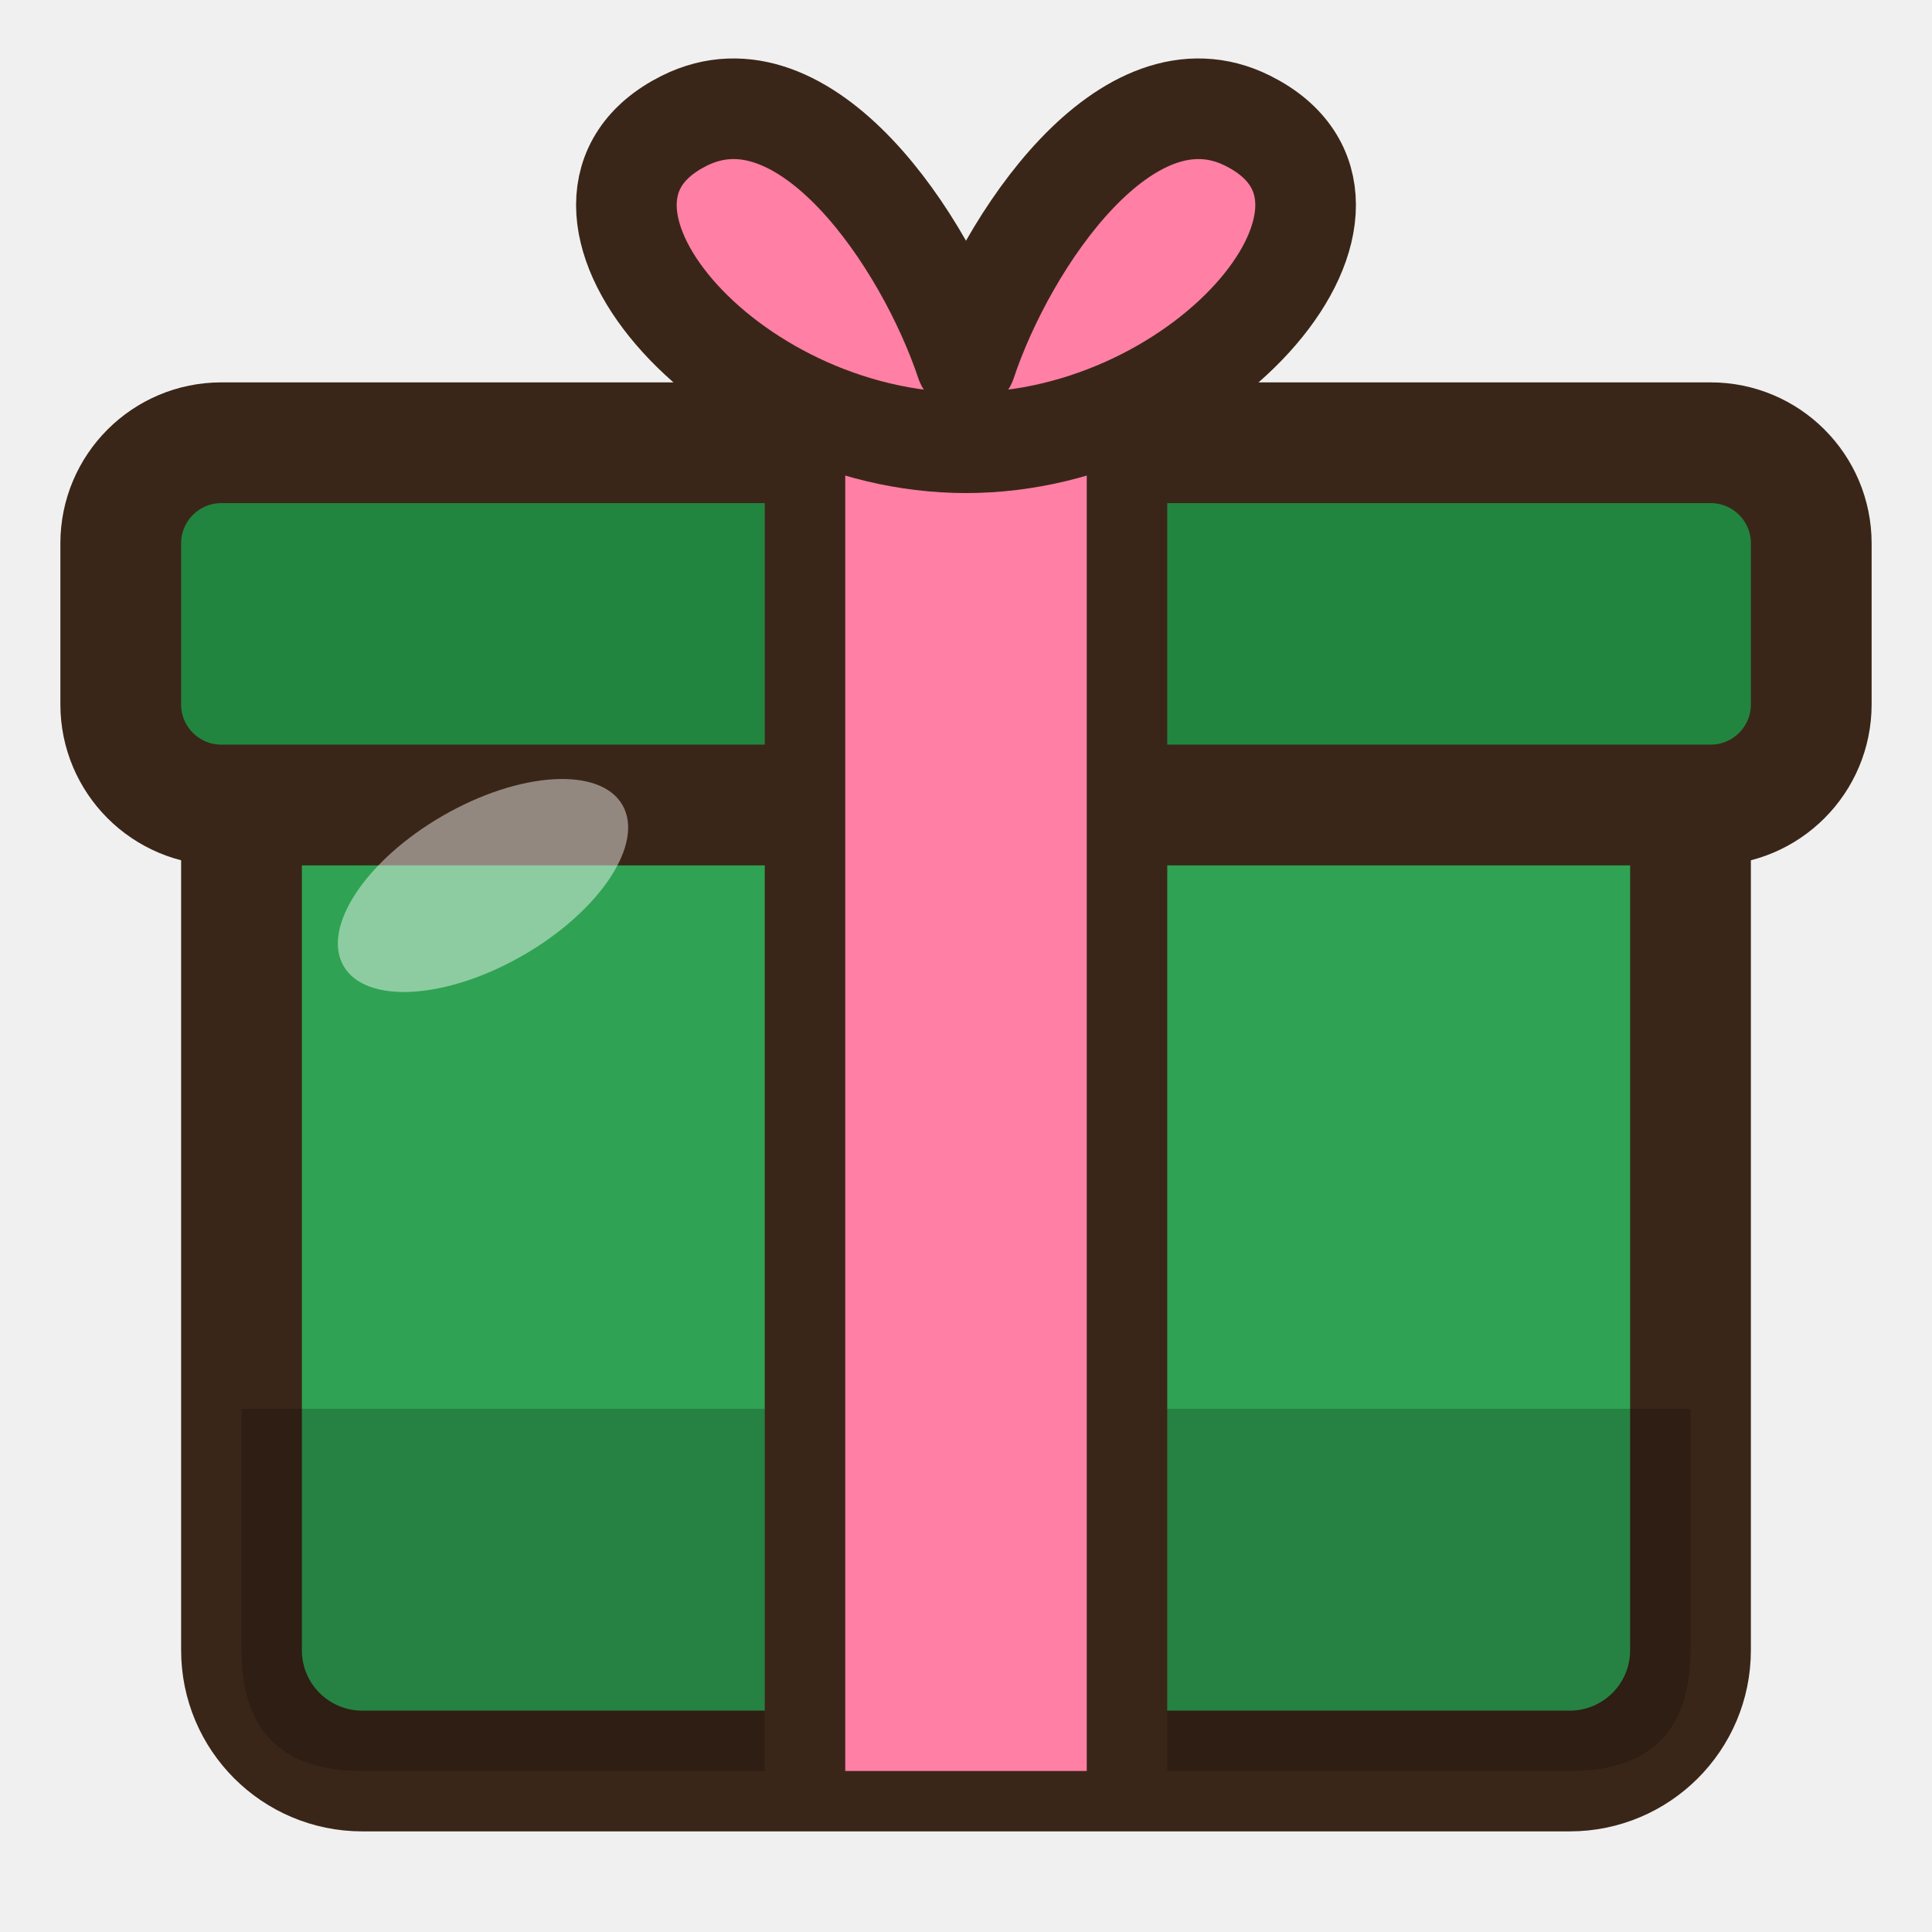
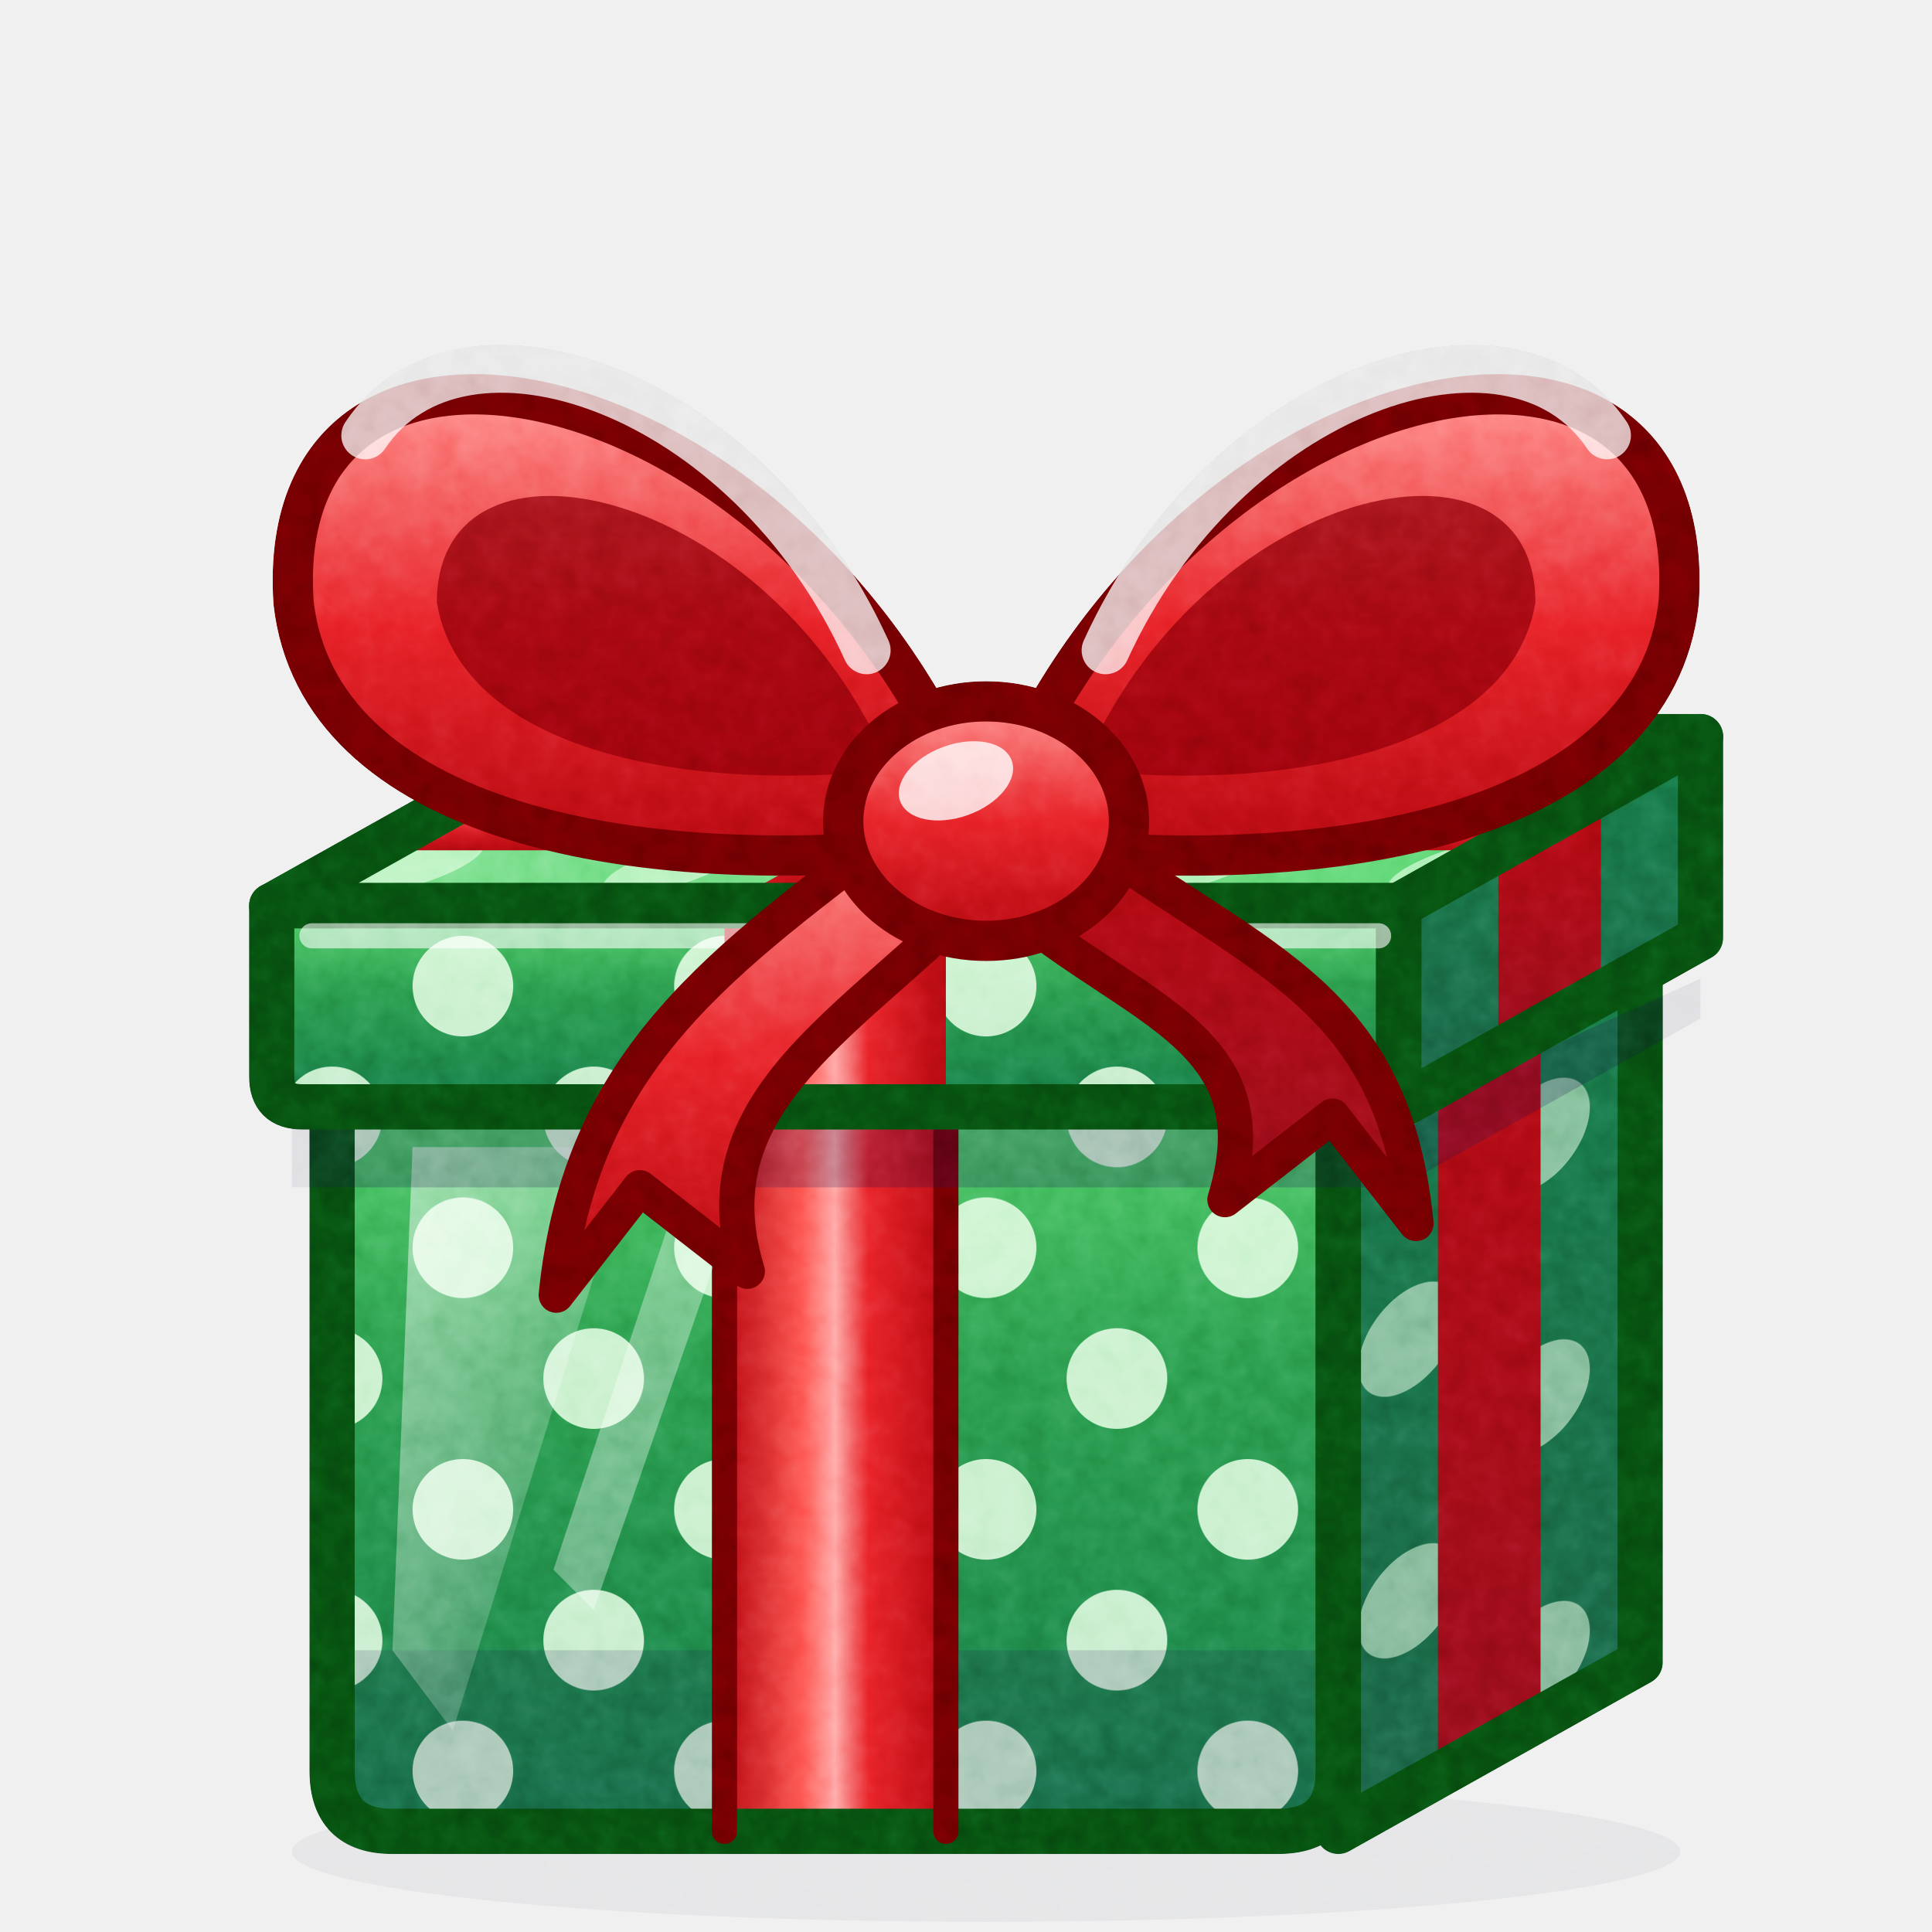
- <svg xmlns="http://www.w3.org/2000/svg" width="96" height="96" viewBox="0 0 96 96">
-   <defs />
-   <rect x="12" y="34" width="72" height="54" rx="6" fill="#2fa353" stroke="#3a2618" stroke-width="6" stroke-linejoin="round" stroke-linecap="round" />
-   <path d="M12,70 L84,70 L84,82 Q84,88 78,88 L18,88 Q12,88 12,82 Z" fill="#000000" opacity="0.2" />
-   <rect x="6" y="22" width="84" height="18" rx="5" fill="#22853f" stroke="#3a2618" stroke-width="6" stroke-linejoin="round" stroke-linecap="round" />
-   <rect x="40" y="22" width="16" height="66" fill="#ff7fa5" />
-   <path d="M40,22 L40,88 M56,22 L56,88" fill="none" stroke="#3a2618" stroke-width="4" stroke-linejoin="round" stroke-linecap="round" />
-   <path d="M48,22 C36,22 26,10 34,6 C40,3 46,12 48,18 C50,12 56,3 62,6 C70,10 60,22 48,22 Z" fill="#ff7fa5" stroke="#3a2618" stroke-width="5" stroke-linejoin="round" stroke-linecap="round" />
-   <ellipse cx="24" cy="44" rx="8" ry="4" fill="#ffffff" opacity="0.45" transform="rotate(-30 24 44)" />
+ <svg xmlns="http://www.w3.org/2000/svg" width="96" height="96" viewBox="0 0 192 192" data-paint="done" data-scale="3" data-painted="1">
+   <defs>
+     <linearGradient id="present_greenf" x1="0" y1="0" x2="0" y2="1">
+       <stop offset="0" stop-color="#5cd773" />
+       <stop offset="0.4" stop-color="#2fa353" />
+       <stop offset="1" stop-color="#19824c" />
+     </linearGradient>
+     <linearGradient id="present_greens" x1="0" y1="0" x2="0" y2="1">
+       <stop offset="0" stop-color="#19824c" />
+       <stop offset="1" stop-color="#1d694c" />
+     </linearGradient>
+     <linearGradient id="present_greent" x1="0" y1="0" x2="1" y2="0">
+       <stop offset="0" stop-color="#85e196" />
+       <stop offset="1" stop-color="#5cd773" />
+     </linearGradient>
+     <linearGradient id="present_greenr" x1="0" y1="0" x2="0" y2="1">
+       <stop offset="0" stop-color="#fe9390" />
+       <stop offset="0.5" stop-color="#e8262c" />
+       <stop offset="1" stop-color="#ba0b13" />
+     </linearGradient>
+     <linearGradient id="present_greenrs" x1="0" y1="0" x2="0" y2="1">
+       <stop offset="0" stop-color="#ba0b13" />
+       <stop offset="1" stop-color="#9d0f1e" />
+     </linearGradient>
+     <linearGradient id="present_greenrv" x1="0" y1="0" x2="1" y2="0">
+       <stop offset="0" stop-color="#ba0b13" />
+       <stop offset="0.35" stop-color="#fd5954" />
+       <stop offset="0.5" stop-color="#feacaa" />
+       <stop offset="0.65" stop-color="#e8262c" />
+       <stop offset="1" stop-color="#ba0b13" />
+     </linearGradient>
+     <linearGradient id="present_greengl" x1="0" y1="0" x2="1" y2="1">
+       <stop offset="0" stop-color="#ffffff" stop-opacity="0.75" />
+       <stop offset="1" stop-color="#ffffff" stop-opacity="0" />
+     </linearGradient>
+     <pattern id="present_greenp" width="26" height="26" patternUnits="userSpaceOnUse">
+       <circle cx="7" cy="7" r="5" fill="#eaffe8" />
+       <circle cx="20" cy="20" r="5" fill="#eaffe8" />
+     </pattern>
+     <filter id="paintgrain" x="-5%" y="-5%" width="110%" height="110%" color-interpolation-filters="sRGB">
+       <feTurbulence type="fractalNoise" baseFrequency="0.75" numOctaves="2" seed="7" result="fine" />
+       <feTurbulence type="fractalNoise" baseFrequency="0.375" numOctaves="3" seed="3" result="soft" />
+       <feColorMatrix in="fine" type="matrix" result="fg" values="0.22 0 0 0 0.39  0.22 0 0 0 0.39  0.22 0 0 0 0.39  0 0 0 0 1" />
+       <feColorMatrix in="soft" type="matrix" result="sg" values="0.5 0 0 0 0.25  0.5 0 0 0 0.25  0.5 0 0 0 0.25  0 0 0 0 1" />
+       <feComposite in="fg" in2="sg" operator="arithmetic" k1="0" k2="0.5" k3="0.5" k4="0" result="noise" />
+       <feComposite in="noise" in2="SourceAlpha" operator="in" result="masked" />
+       <feBlend in="masked" in2="SourceGraphic" mode="soft-light" result="lit" />
+       <feComposite in="lit" in2="SourceAlpha" operator="in" />
+     </filter>
+   </defs>
+   <g filter="url(#paintgrain)">
+     <ellipse cx="98.0" cy="184.0" rx="69.0" ry="7.0" fill="#1a2350" transform="rotate(0 98.0 184.0)" opacity="0.18" />
+     <path d="M133.0,104.0 L163.0,87.2 L163.0,165.2 L133.0,182.0 Z" fill="url(#present_greens)" />
+     <path d="M33.0,104 L133.0,104 L133.0,176 Q133.0,182 127.0,182 L39.0,182 Q33.0,182 33.0,176 Z" fill="url(#present_greenf)" />
+     <path d="M33.0,104 L133.0,104 L133.0,176 Q133.0,182 127.0,182 L39.0,182 Q33.0,182 33.0,176 Z" fill="url(#present_greenp)" opacity="0.85" />
+     <g transform="matrix(1,-0.5588,0,1,133.0,104)">
+       <rect x="0" y="0" width="30" height="78" fill="url(#present_greenp)" opacity="0.55" />
+     </g>
+     <path d="M33.0,164 L133.0,164 L133.0,176 Q133.0,182 127.0,182 L39.0,182 Q33.0,182 33.0,176 Z" fill="#1a1450" opacity="0.16" />
+     <path d="M72.0,104 L94.0,104 L94.0,182 L72.0,182 Z" fill="url(#present_greenrv)" />
+     <path d="M142.9,98.5 L153.1,92.8 L153.1,170.8 L142.9,176.5 Z" fill="url(#present_greenrs)" />
+     <path d="M133.0,104.0 L163.0,87.2 L163.0,165.2 L133.0,182.0 Z" fill="none" stroke="#085512" stroke-width="4.5" stroke-linejoin="round" stroke-linecap="round" />
+     <path d="M33.0,104 L133.0,104 L133.0,176 Q133.0,182 127.0,182 L39.0,182 Q33.0,182 33.0,176 Z" fill="none" stroke="#085512" stroke-width="4.5" stroke-linejoin="round" stroke-linecap="round" />
+     <path d="M72.0,104 L72.0,182 M94.0,104 L94.0,182" fill="none" stroke="#790003" stroke-width="2.5" stroke-linejoin="round" stroke-linecap="round" />
+     <path d="M41.0,114 L63.0,114 L45.0,172 L39.0,164 Z" fill="url(#present_greengl)" opacity="0.7" />
+     <path d="M69.0,114 L75.0,114 L59.0,160 L55.0,156 Z" fill="#ffffff" opacity="0.35" />
+     <path d="M29.0,110 L141.0,110 L169.0,97.235 L169.0,101.235 L139.0,118 L29.0,118 Z" fill="#1a1450" opacity="0.22" />
+     <path d="M139.0,90.0 L169.0,73.2 L169.0,93.2 L139.0,110.0 Z" fill="url(#present_greens)" />
+     <path d="M27.0,90 L139.0,90 L139.0,107 Q139.0,110 136.0,110 L30.0,110 Q27.0,110 27.0,107 Z" fill="url(#present_greenf)" />
+     <path d="M27.0,90.0 L57.0,73.2 L169.0,73.2 L139.0,90.0 Z" fill="url(#present_greent)" />
+     <path d="M27.0,90 L139.0,90 L139.0,107 Q139.0,110 136.0,110 L30.0,110 Q27.0,110 27.0,107 Z" fill="url(#present_greenp)" opacity="0.85" />
+     <g transform="matrix(1,0,1.000,-0.5588,27.0,90)">
+       <rect x="0" y="0" width="112.0" height="30" fill="url(#present_greenp)" opacity="0.6" />
+     </g>
+     <path d="M72.0,90 L94.0,90 L94.0,110 L72.0,110 Z" fill="url(#present_greenrv)" />
+     <path d="M72.0,90.0 L102.0,73.2 L124.0,73.2 L94.0,90.0 Z" fill="url(#present_greenr)" />
+     <path d="M36.9,84.5 L148.9,84.5 L159.1,78.8 L47.1,78.8 Z" fill="url(#present_greenr)" />
+     <path d="M148.9,84.5 L159.1,78.8 L159.1,98.8 L148.9,104.5 Z" fill="url(#present_greenrs)" />
+     <path d="M139.0,90.0 L169.0,73.2 L169.0,93.2 L139.0,110.0 Z" fill="none" stroke="#085512" stroke-width="4.5" stroke-linejoin="round" stroke-linecap="round" />
+     <path d="M27.0,90.0 L57.0,73.2 L169.0,73.2 L139.0,90.0 Z" fill="none" stroke="#085512" stroke-width="4.5" stroke-linejoin="round" stroke-linecap="round" />
+     <path d="M27.0,90 L139.0,90 L139.0,107 Q139.0,110 136.0,110 L30.0,110 Q27.0,110 27.0,107 Z" fill="none" stroke="#085512" stroke-width="4.5" stroke-linejoin="round" stroke-linecap="round" />
+     <path d="M31.0,93 L137.0,93" fill="none" stroke="#ffffff" stroke-width="2.5" stroke-linejoin="round" stroke-linecap="round" opacity="0.6" />
+     <path d="M102.0,83.618 C88.507,100.231 68.4,107.351 74.267,126.338 L63.587,118.031 L55.28,128.711 C57.653,104.978 71.893,95.484 90.0,81.618 Z" fill="url(#present_greenr)" stroke="#790003" stroke-width="3.5" stroke-linejoin="round" stroke-linecap="round" />
+     <path d="M94.0,83.618 C107.493,100.231 127.6,100.231 121.733,119.218 L132.413,110.911 L140.72,121.591 C138.347,97.858 124.107,95.484 106.0,81.618 Z" fill="url(#present_greenrs)" stroke="#790003" stroke-width="3.5" stroke-linejoin="round" stroke-linecap="round" />
+     <path d="M98.0,83.618 C81.387,36.151 26.8,24.284 29.173,59.884 C31.547,81.244 62.4,88.364 98.0,83.618 Z" fill="url(#present_greenr)" stroke="#790003" stroke-width="4" stroke-linejoin="round" stroke-linecap="round" />
+     <path d="M88.507,76.498 C76.64,48.018 43.413,40.898 43.413,59.884 C45.787,74.124 67.147,78.871 88.507,76.498 Z" fill="#950009" opacity="0.75" />
+     <path d="M86.133,64.631 C74.267,38.524 45.787,29.031 36.293,43.271" fill="none" stroke="#ffffff" stroke-width="4.747" stroke-linejoin="round" stroke-linecap="round" opacity="0.75" />
+     <path d="M98.0,83.618 C114.613,36.151 169.2,24.284 166.827,59.884 C164.453,81.244 133.6,88.364 98.0,83.618 Z" fill="url(#present_greenr)" stroke="#790003" stroke-width="4" stroke-linejoin="round" stroke-linecap="round" />
+     <path d="M107.493,76.498 C119.36,48.018 152.587,40.898 152.587,59.884 C150.213,74.124 128.853,78.871 107.493,76.498 Z" fill="#950009" opacity="0.75" />
+     <path d="M109.867,64.631 C121.733,38.524 150.213,29.031 159.707,43.271" fill="none" stroke="#ffffff" stroke-width="4.747" stroke-linejoin="round" stroke-linecap="round" opacity="0.75" />
+     <ellipse cx="98.0" cy="81.6" rx="14.2" ry="11.9" fill="url(#present_greenr)" transform="rotate(0 98.0 81.6)" stroke="#790003" stroke-width="4" />
+     <ellipse cx="95.0" cy="77.6" rx="5.9" ry="3.6" fill="#ffffff" transform="rotate(-20 95.0 77.6)" opacity="0.8" />
+   </g>
</svg>
